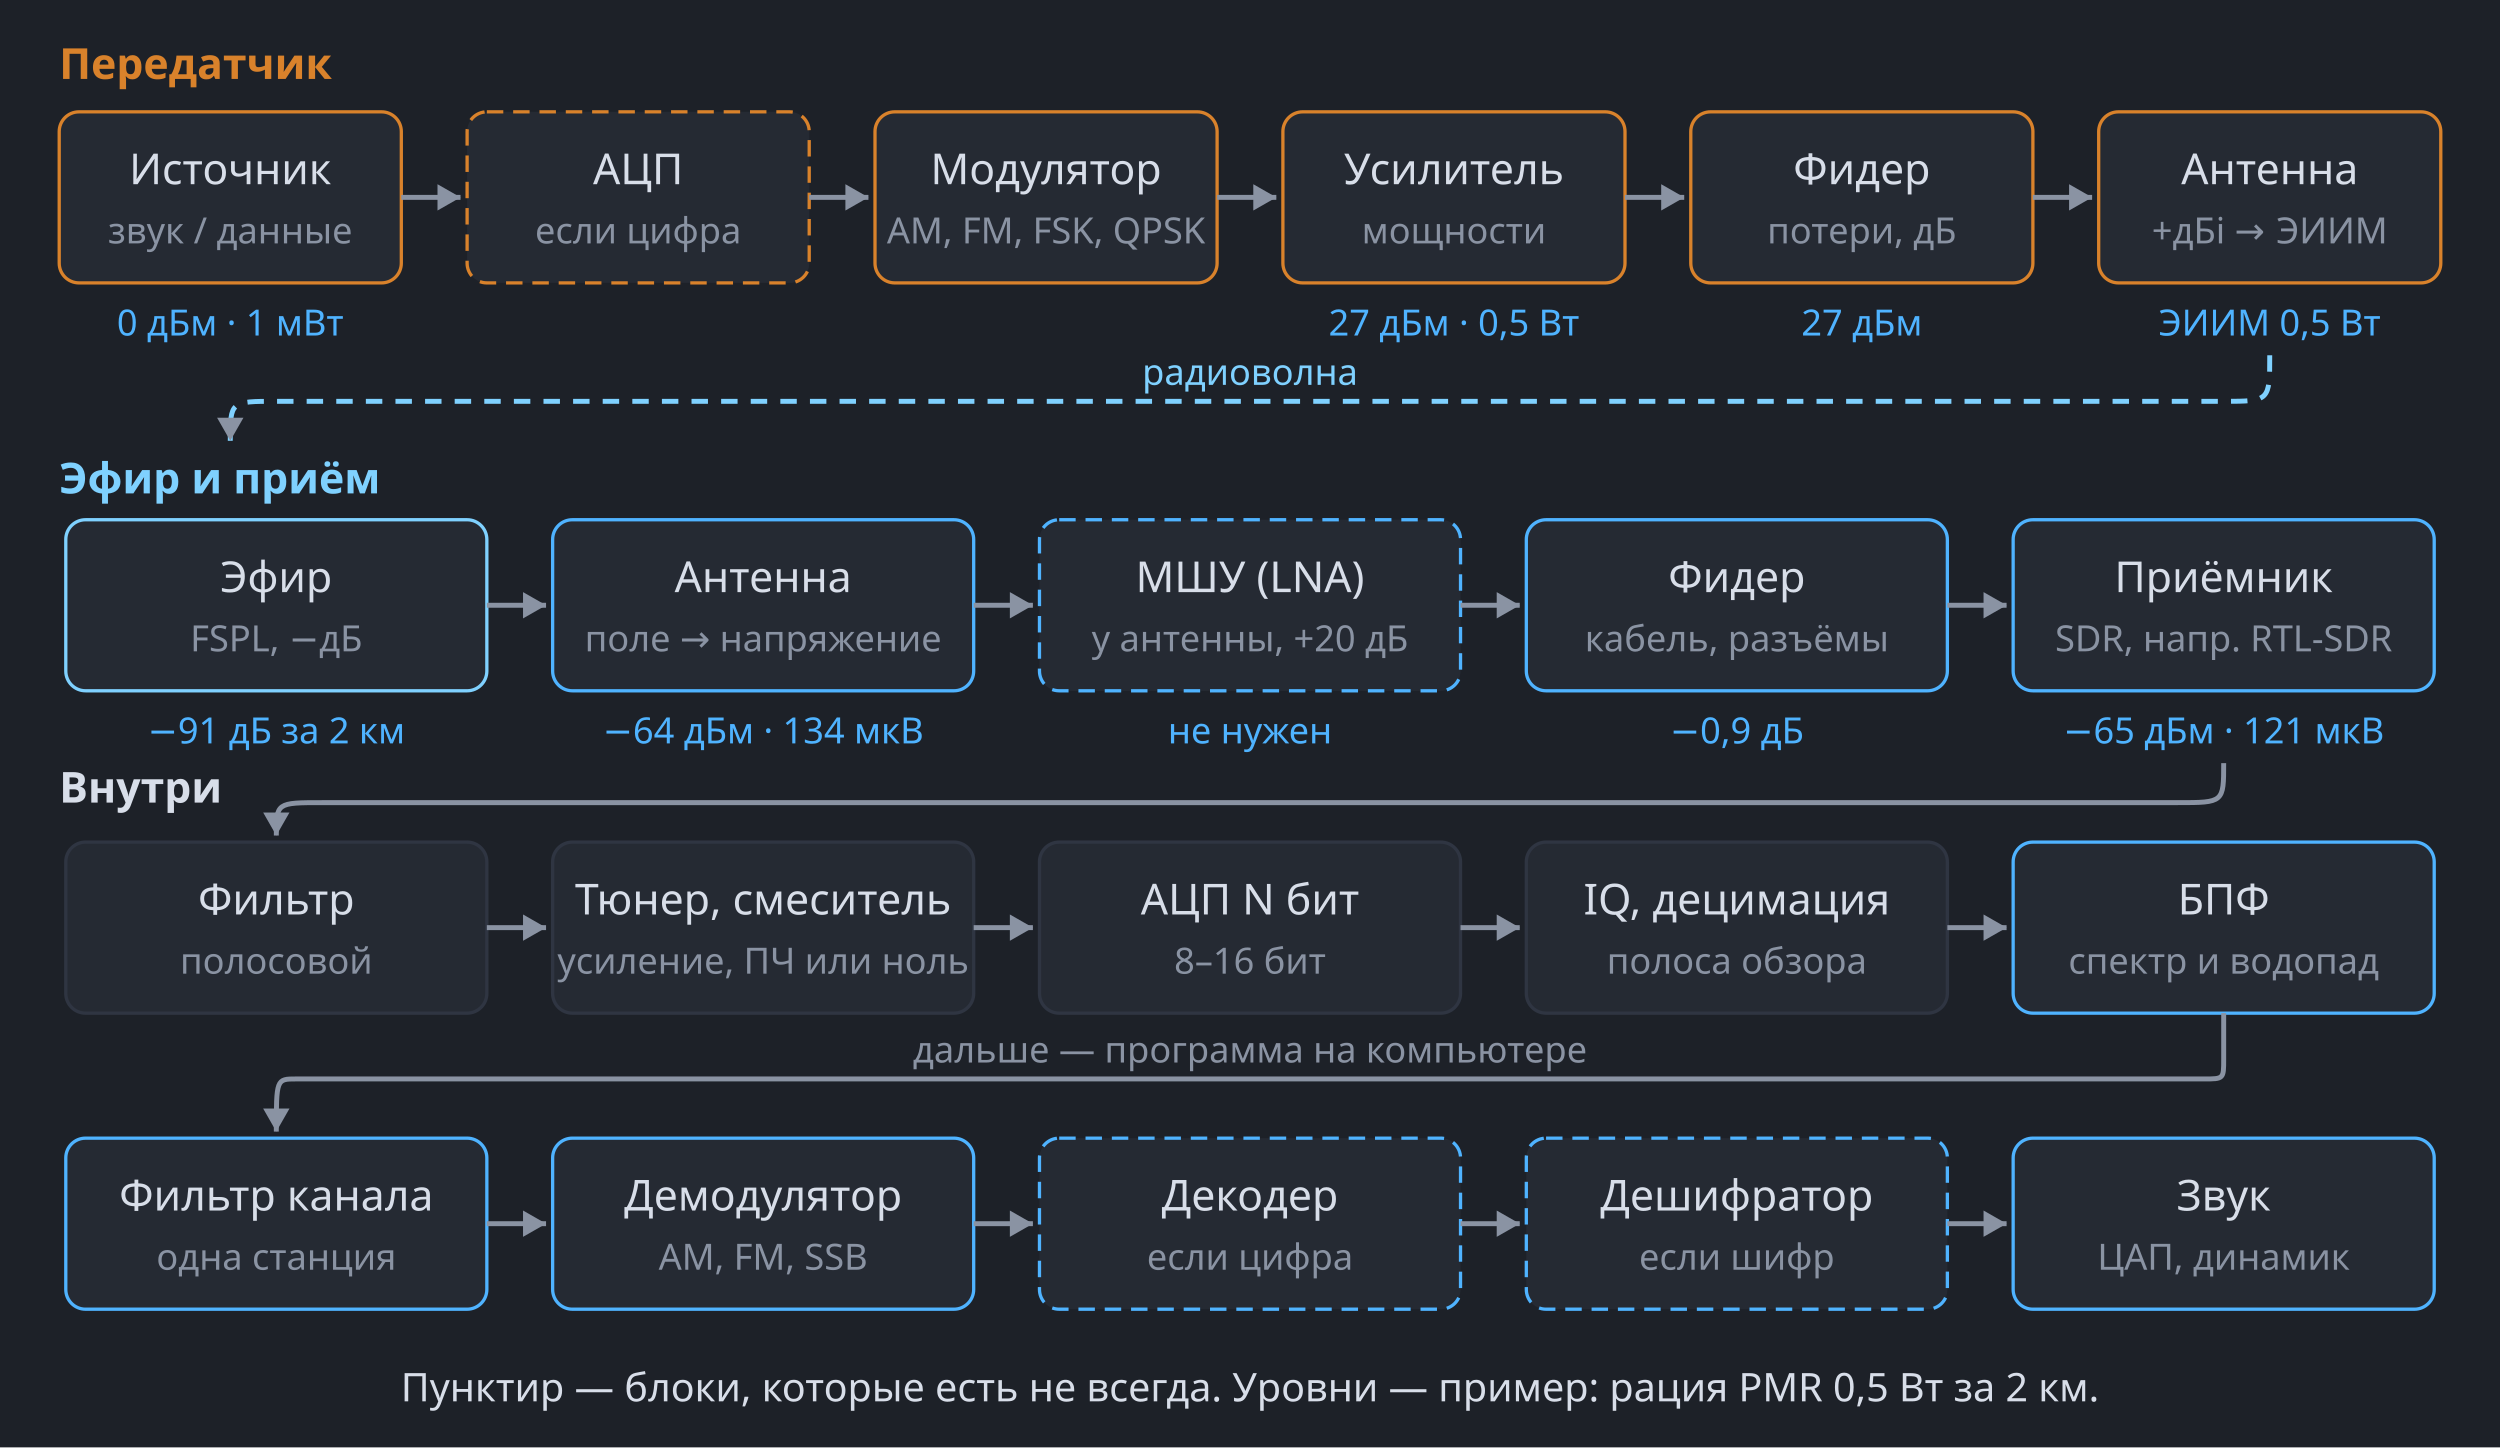
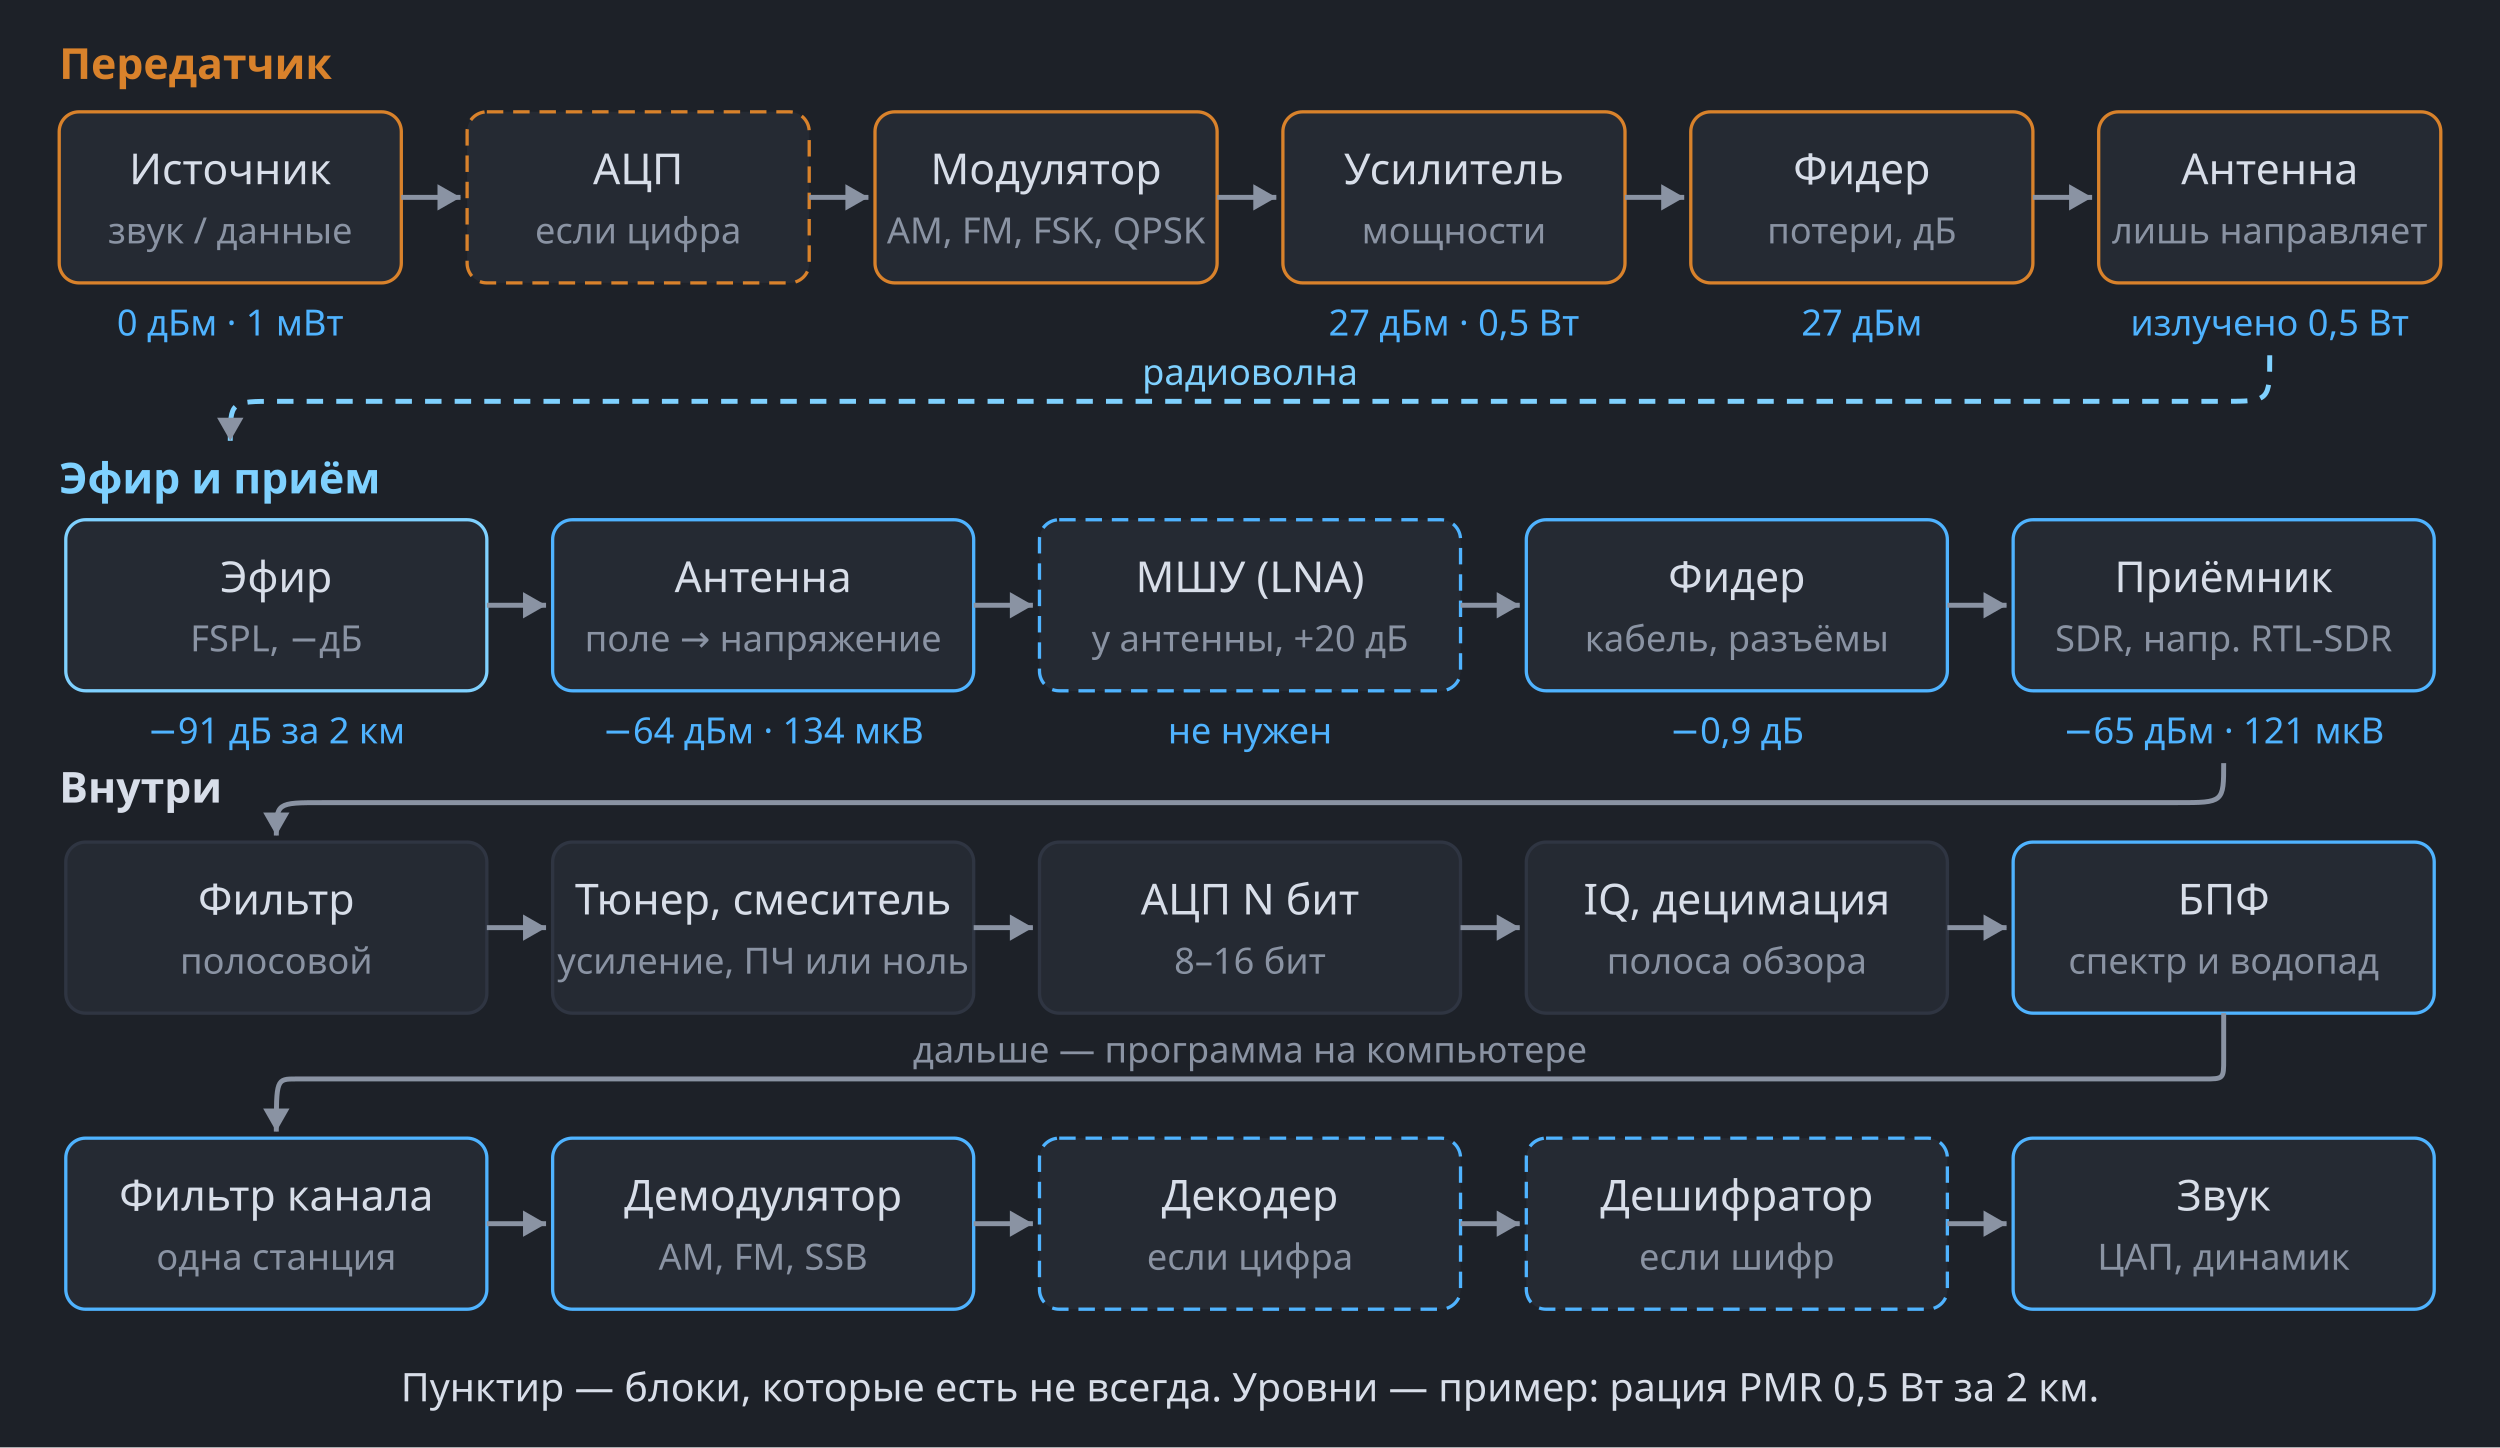
<svg xmlns="http://www.w3.org/2000/svg" width="760" height="440" viewBox="0 0 760 440">
  <rect x="0" y="0" width="760" height="440" fill="#1d2128" />
  <text x="18" y="24" font-family="Segoe UI" font-size="13" font-weight="bold" fill="#d9822b">Передатчик</text>
  <g font-family="Segoe UI" text-anchor="middle">
    <rect x="18" y="34" width="104" height="52" rx="6" fill="#252a33" stroke="#d9822b" />
    <text x="70" y="56" font-size="13" fill="#d8dee9">Источник</text>
    <text x="70" y="74" font-size="11" fill="#8a93a3">звук / данные</text>
    <rect x="142" y="34" width="104" height="52" rx="6" fill="#252a33" stroke="#d9822b" stroke-dasharray="5,3" />
    <text x="194" y="56" font-size="13" fill="#d8dee9">АЦП</text>
    <text x="194" y="74" font-size="11" fill="#8a93a3">если цифра</text>
    <rect x="266" y="34" width="104" height="52" rx="6" fill="#252a33" stroke="#d9822b" />
    <text x="318" y="56" font-size="13" fill="#d8dee9">Модулятор</text>
    <text x="318" y="74" font-size="11" fill="#8a93a3">AM, FM, FSK, QPSK</text>
    <rect x="390" y="34" width="104" height="52" rx="6" fill="#252a33" stroke="#d9822b" />
    <text x="442" y="56" font-size="13" fill="#d8dee9">Усилитель</text>
    <text x="442" y="74" font-size="11" fill="#8a93a3">мощности</text>
    <rect x="514" y="34" width="104" height="52" rx="6" fill="#252a33" stroke="#d9822b" />
    <text x="566" y="56" font-size="13" fill="#d8dee9">Фидер</text>
    <text x="566" y="74" font-size="11" fill="#8a93a3">потери, дБ</text>
    <rect x="638" y="34" width="104" height="52" rx="6" fill="#252a33" stroke="#d9822b" />
    <text x="690" y="56" font-size="13" fill="#d8dee9">Антенна</text>
-     <text x="690" y="74" font-size="11" fill="#8a93a3">+дБi → ЭИИМ</text>
+     <text x="690" y="74" font-size="11" fill="#8a93a3">лишь направляет</text>
    <text x="70" y="102" font-size="11" fill="#4fb3ff">0 дБм · 1 мВт</text>
    <text x="442" y="102" font-size="11" fill="#4fb3ff">27 дБм · 0,5 Вт</text>
    <text x="566" y="102" font-size="11" fill="#4fb3ff">27 дБм</text>
-     <text x="690" y="102" font-size="11" fill="#4fb3ff">ЭИИМ 0,5 Вт</text>
+     <text x="690" y="102" font-size="11" fill="#4fb3ff">излучено 0,5 Вт</text>
  </g>
  <g stroke="#8a93a3" stroke-width="1.5">
    <line x1="122" y1="60" x2="140" y2="60" />
    <line x1="246" y1="60" x2="264" y2="60" />
    <line x1="370" y1="60" x2="388" y2="60" />
    <line x1="494" y1="60" x2="512" y2="60" />
    <line x1="618" y1="60" x2="636" y2="60" />
  </g>
  <path d="M690,108 C690,122 690,122 676,122 L84,122 C70,122 70,122 70,134" fill="none" stroke="#7fd1ff" stroke-width="1.5" stroke-dasharray="5,4" />
  <text x="380" y="117" font-family="Segoe UI" font-size="11" fill="#7fd1ff" text-anchor="middle">радиоволна</text>
  <text x="18" y="150" font-family="Segoe UI" font-size="13" font-weight="bold" fill="#7fd1ff">Эфир и приём</text>
  <g font-family="Segoe UI" text-anchor="middle">
    <rect x="20" y="158" width="128" height="52" rx="6" fill="#252a33" stroke="#7fd1ff" />
    <text x="84" y="180" font-size="13" fill="#d8dee9">Эфир</text>
    <text x="84" y="198" font-size="11" fill="#8a93a3">FSPL, −дБ</text>
    <rect x="168" y="158" width="128" height="52" rx="6" fill="#252a33" stroke="#4fb3ff" />
    <text x="232" y="180" font-size="13" fill="#d8dee9">Антенна</text>
    <text x="232" y="198" font-size="11" fill="#8a93a3">поле → напряжение</text>
    <rect x="316" y="158" width="128" height="52" rx="6" fill="#252a33" stroke="#4fb3ff" stroke-dasharray="5,3" />
    <text x="380" y="180" font-size="13" fill="#d8dee9">МШУ (LNA)</text>
    <text x="380" y="198" font-size="11" fill="#8a93a3">у антенны, +20 дБ</text>
    <rect x="464" y="158" width="128" height="52" rx="6" fill="#252a33" stroke="#4fb3ff" />
    <text x="528" y="180" font-size="13" fill="#d8dee9">Фидер</text>
    <text x="528" y="198" font-size="11" fill="#8a93a3">кабель, разъёмы</text>
    <rect x="612" y="158" width="128" height="52" rx="6" fill="#252a33" stroke="#4fb3ff" />
    <text x="676" y="180" font-size="13" fill="#d8dee9">Приёмник</text>
    <text x="676" y="198" font-size="11" fill="#8a93a3">SDR, напр. RTL-SDR</text>
    <text x="84" y="226" font-size="11" fill="#4fb3ff">−91 дБ за 2 км</text>
    <text x="232" y="226" font-size="11" fill="#4fb3ff">−64 дБм · 134 мкВ</text>
    <text x="380" y="226" font-size="11" fill="#4fb3ff">не нужен</text>
    <text x="528" y="226" font-size="11" fill="#4fb3ff">−0,9 дБ</text>
    <text x="676" y="226" font-size="11" fill="#4fb3ff">−65 дБм · 121 мкВ</text>
  </g>
  <g stroke="#8a93a3" stroke-width="1.5">
    <line x1="148" y1="184" x2="166" y2="184" />
    <line x1="296" y1="184" x2="314" y2="184" />
    <line x1="444" y1="184" x2="462" y2="184" />
    <line x1="592" y1="184" x2="610" y2="184" />
  </g>
  <path d="M676,232 C676,244 676,244 662,244 L98,244 C84,244 84,244 84,254" fill="none" stroke="#8a93a3" stroke-width="1.5" />
  <text x="18" y="244" font-family="Segoe UI" font-size="13" font-weight="bold" fill="#d8dee9">Внутри</text>
  <g font-family="Segoe UI" text-anchor="middle">
    <rect x="20" y="256" width="128" height="52" rx="6" fill="#252a33" stroke="#2f3542" />
    <text x="84" y="278" font-size="13" fill="#d8dee9">Фильтр</text>
    <text x="84" y="296" font-size="11" fill="#8a93a3">полосовой</text>
    <rect x="168" y="256" width="128" height="52" rx="6" fill="#252a33" stroke="#2f3542" />
    <text x="232" y="278" font-size="13" fill="#d8dee9">Тюнер, смеситель</text>
    <text x="232" y="296" font-size="11" fill="#8a93a3">усиление, ПЧ или ноль</text>
    <rect x="316" y="256" width="128" height="52" rx="6" fill="#252a33" stroke="#2f3542" />
    <text x="380" y="278" font-size="13" fill="#d8dee9">АЦП N бит</text>
    <text x="380" y="296" font-size="11" fill="#8a93a3">8–16 бит</text>
    <rect x="464" y="256" width="128" height="52" rx="6" fill="#252a33" stroke="#2f3542" />
    <text x="528" y="278" font-size="13" fill="#d8dee9">IQ, децимация</text>
    <text x="528" y="296" font-size="11" fill="#8a93a3">полоса обзора</text>
    <rect x="612" y="256" width="128" height="52" rx="6" fill="#252a33" stroke="#4fb3ff" />
    <text x="676" y="278" font-size="13" fill="#d8dee9">БПФ</text>
    <text x="676" y="296" font-size="11" fill="#8a93a3">спектр и водопад</text>
    <rect x="20" y="346" width="128" height="52" rx="6" fill="#252a33" stroke="#4fb3ff" />
    <text x="84" y="368" font-size="13" fill="#d8dee9">Фильтр канала</text>
    <text x="84" y="386" font-size="11" fill="#8a93a3">одна станция</text>
    <rect x="168" y="346" width="128" height="52" rx="6" fill="#252a33" stroke="#4fb3ff" />
    <text x="232" y="368" font-size="13" fill="#d8dee9">Демодулятор</text>
    <text x="232" y="386" font-size="11" fill="#8a93a3">AM, FM, SSB</text>
    <rect x="316" y="346" width="128" height="52" rx="6" fill="#252a33" stroke="#4fb3ff" stroke-dasharray="5,3" />
    <text x="380" y="368" font-size="13" fill="#d8dee9">Декодер</text>
    <text x="380" y="386" font-size="11" fill="#8a93a3">если цифра</text>
    <rect x="464" y="346" width="128" height="52" rx="6" fill="#252a33" stroke="#4fb3ff" stroke-dasharray="5,3" />
    <text x="528" y="368" font-size="13" fill="#d8dee9">Дешифратор</text>
    <text x="528" y="386" font-size="11" fill="#8a93a3">если шифр</text>
    <rect x="612" y="346" width="128" height="52" rx="6" fill="#252a33" stroke="#4fb3ff" />
    <text x="676" y="368" font-size="13" fill="#d8dee9">Звук</text>
    <text x="676" y="386" font-size="11" fill="#8a93a3">ЦАП, динамик</text>
  </g>
  <g stroke="#8a93a3" stroke-width="1.5">
    <line x1="148" y1="282" x2="166" y2="282" />
    <line x1="296" y1="282" x2="314" y2="282" />
    <line x1="444" y1="282" x2="462" y2="282" />
    <line x1="592" y1="282" x2="610" y2="282" />
    <line x1="148" y1="372" x2="166" y2="372" />
    <line x1="296" y1="372" x2="314" y2="372" />
    <line x1="444" y1="372" x2="462" y2="372" />
    <line x1="592" y1="372" x2="610" y2="372" />
  </g>
  <path d="M676,308 L676,322 C676,328 676,328 670,328 L90,328 C84,328 84,328 84,344" fill="none" stroke="#8a93a3" stroke-width="1.5" />
  <text x="380" y="323" font-family="Segoe UI" font-size="11" fill="#8a93a3" text-anchor="middle">дальше — программа на компьютере</text>
  <text x="380" y="426" font-family="Segoe UI" font-size="12" fill="#d8dee9" text-anchor="middle">Пунктир — блоки, которые есть не всегда. Уровни — пример: рация PMR 0,5 Вт за 2 км.</text>
  <polygon points="133,56 140,60 133,64" fill="#8a93a3" />
  <polygon points="257,56 264,60 257,64" fill="#8a93a3" />
  <polygon points="381,56 388,60 381,64" fill="#8a93a3" />
  <polygon points="505,56 512,60 505,64" fill="#8a93a3" />
  <polygon points="629,56 636,60 629,64" fill="#8a93a3" />
  <polygon points="159,180 166,184 159,188" fill="#8a93a3" />
  <polygon points="307,180 314,184 307,188" fill="#8a93a3" />
  <polygon points="455,180 462,184 455,188" fill="#8a93a3" />
  <polygon points="603,180 610,184 603,188" fill="#8a93a3" />
  <polygon points="159,278 166,282 159,286" fill="#8a93a3" />
  <polygon points="307,278 314,282 307,286" fill="#8a93a3" />
  <polygon points="455,278 462,282 455,286" fill="#8a93a3" />
  <polygon points="603,278 610,282 603,286" fill="#8a93a3" />
  <polygon points="159,368 166,372 159,376" fill="#8a93a3" />
  <polygon points="307,368 314,372 307,376" fill="#8a93a3" />
  <polygon points="455,368 462,372 455,376" fill="#8a93a3" />
  <polygon points="603,368 610,372 603,376" fill="#8a93a3" />
  <polygon points="66,127 70,134 74,127" fill="#8a93a3" />
  <polygon points="80,247 84,254 88,247" fill="#8a93a3" />
  <polygon points="80,337 84,344 88,337" fill="#8a93a3" />
</svg>
